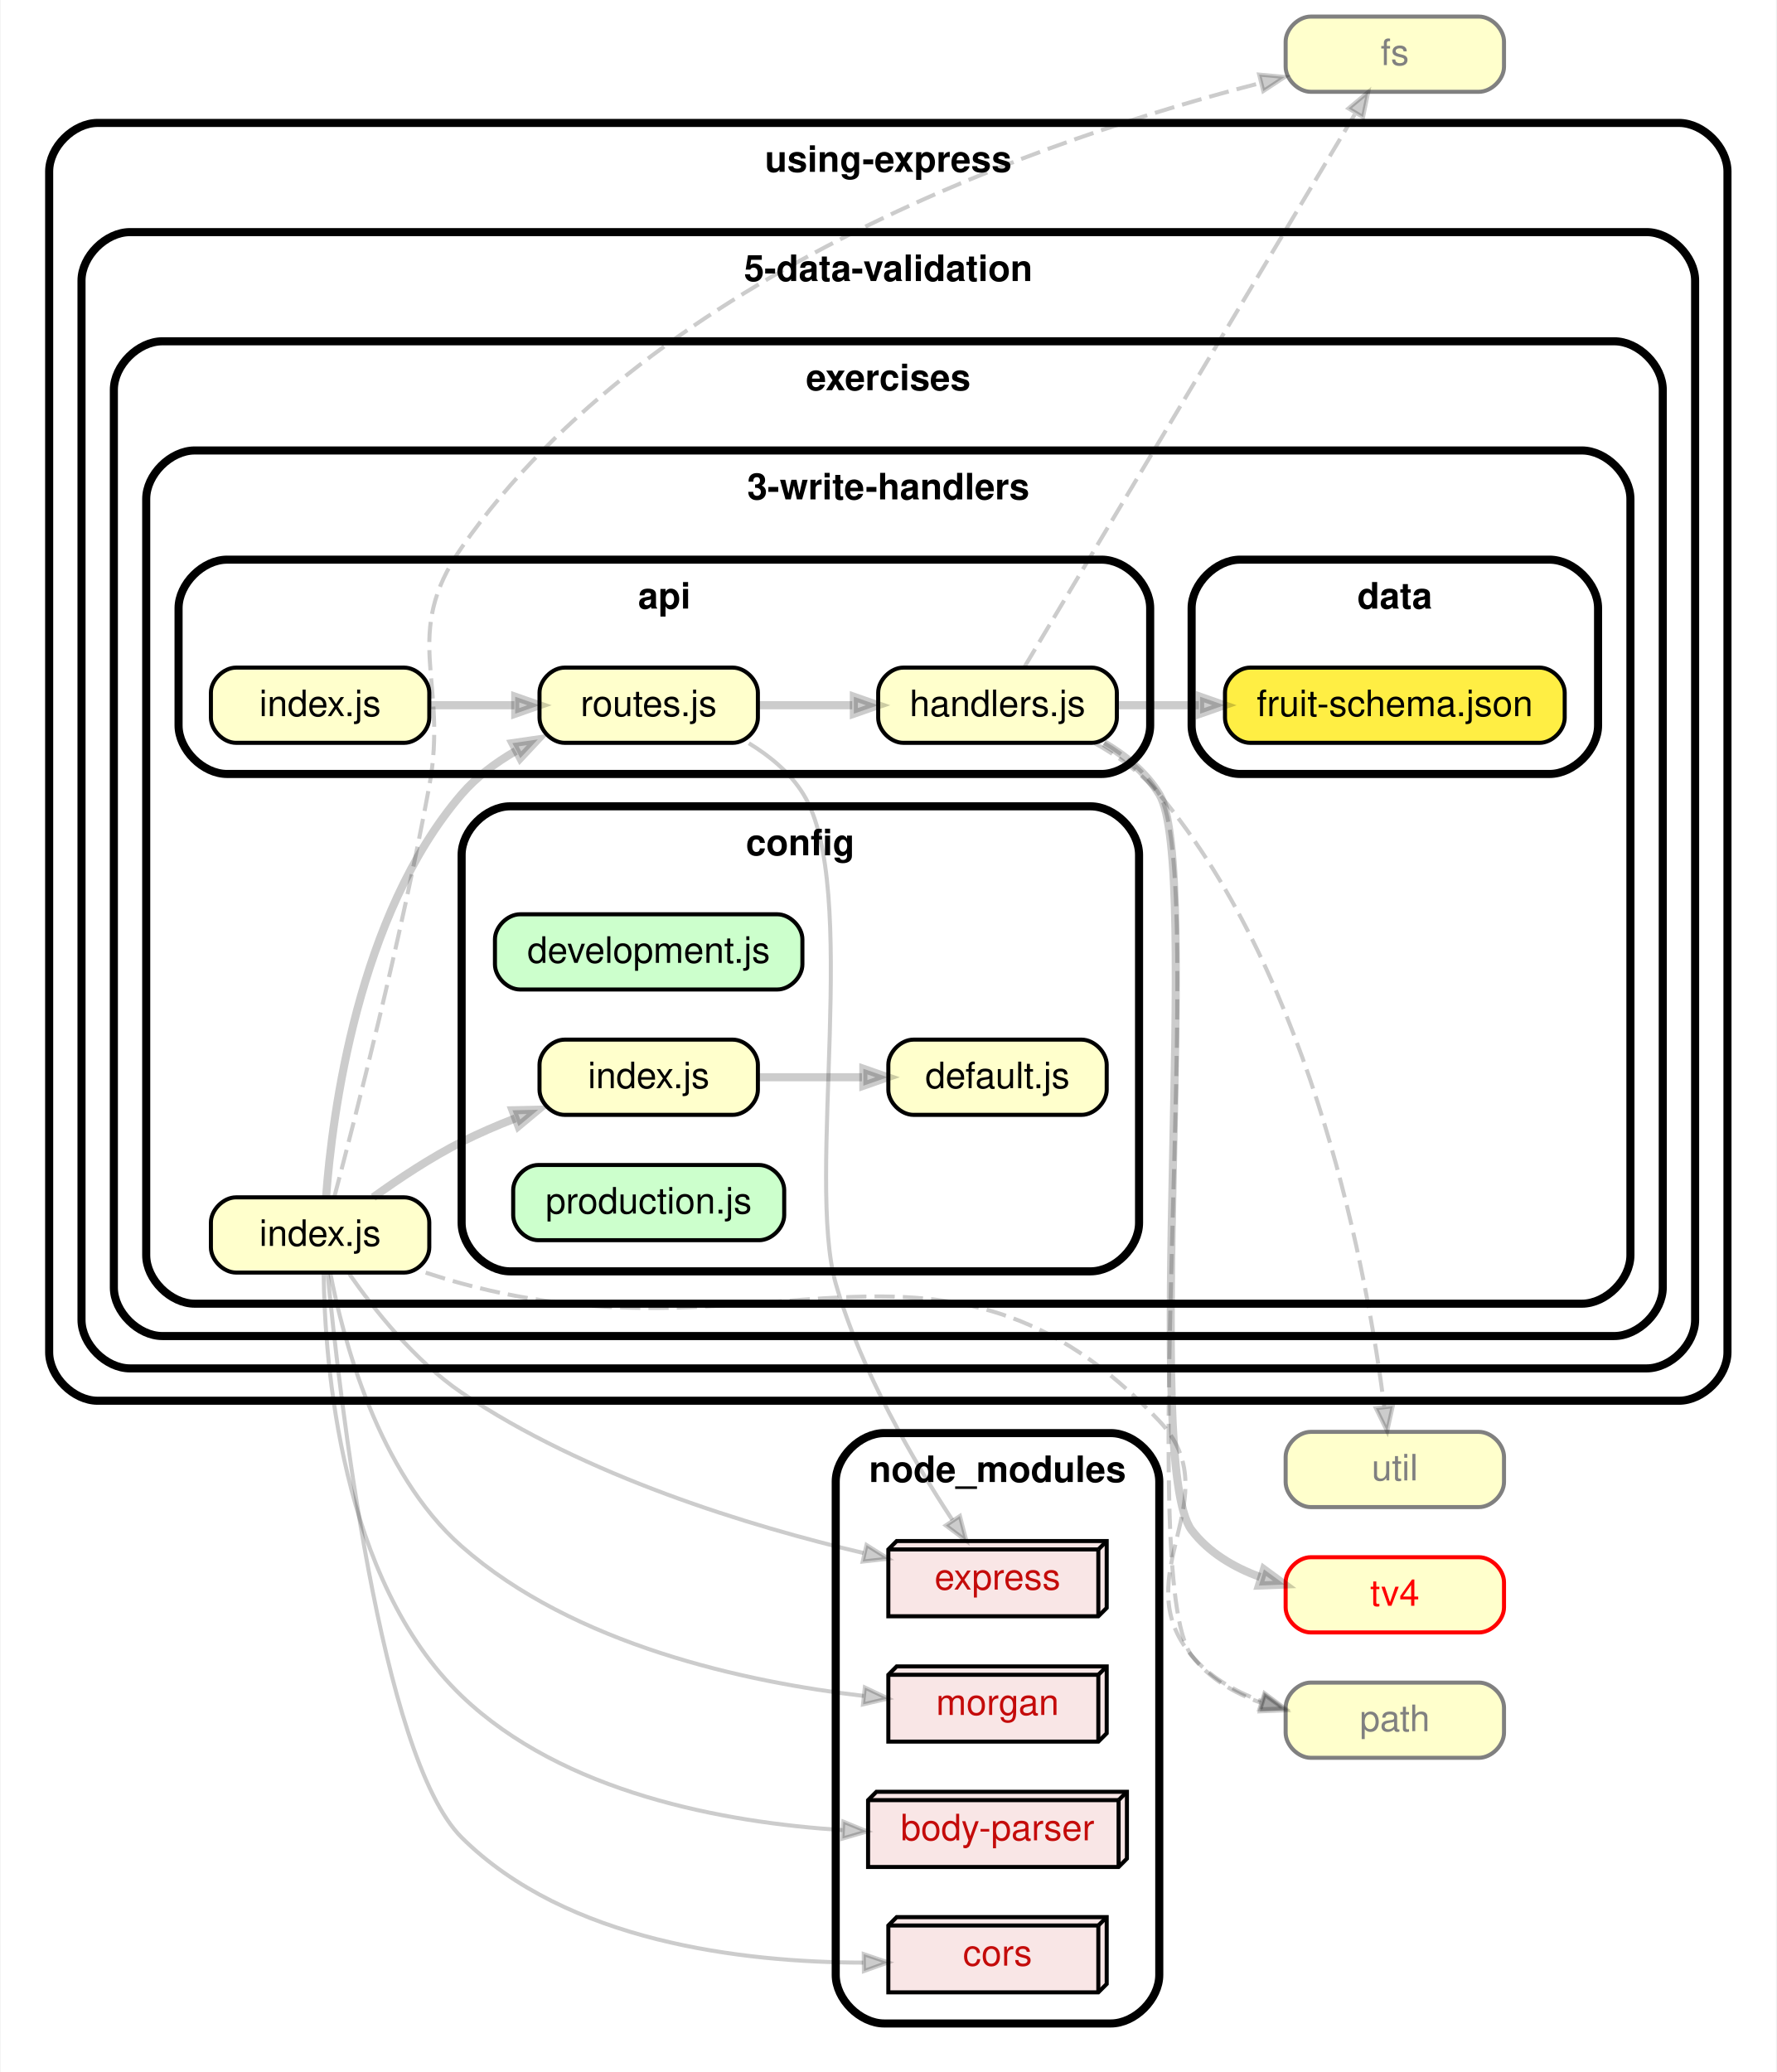
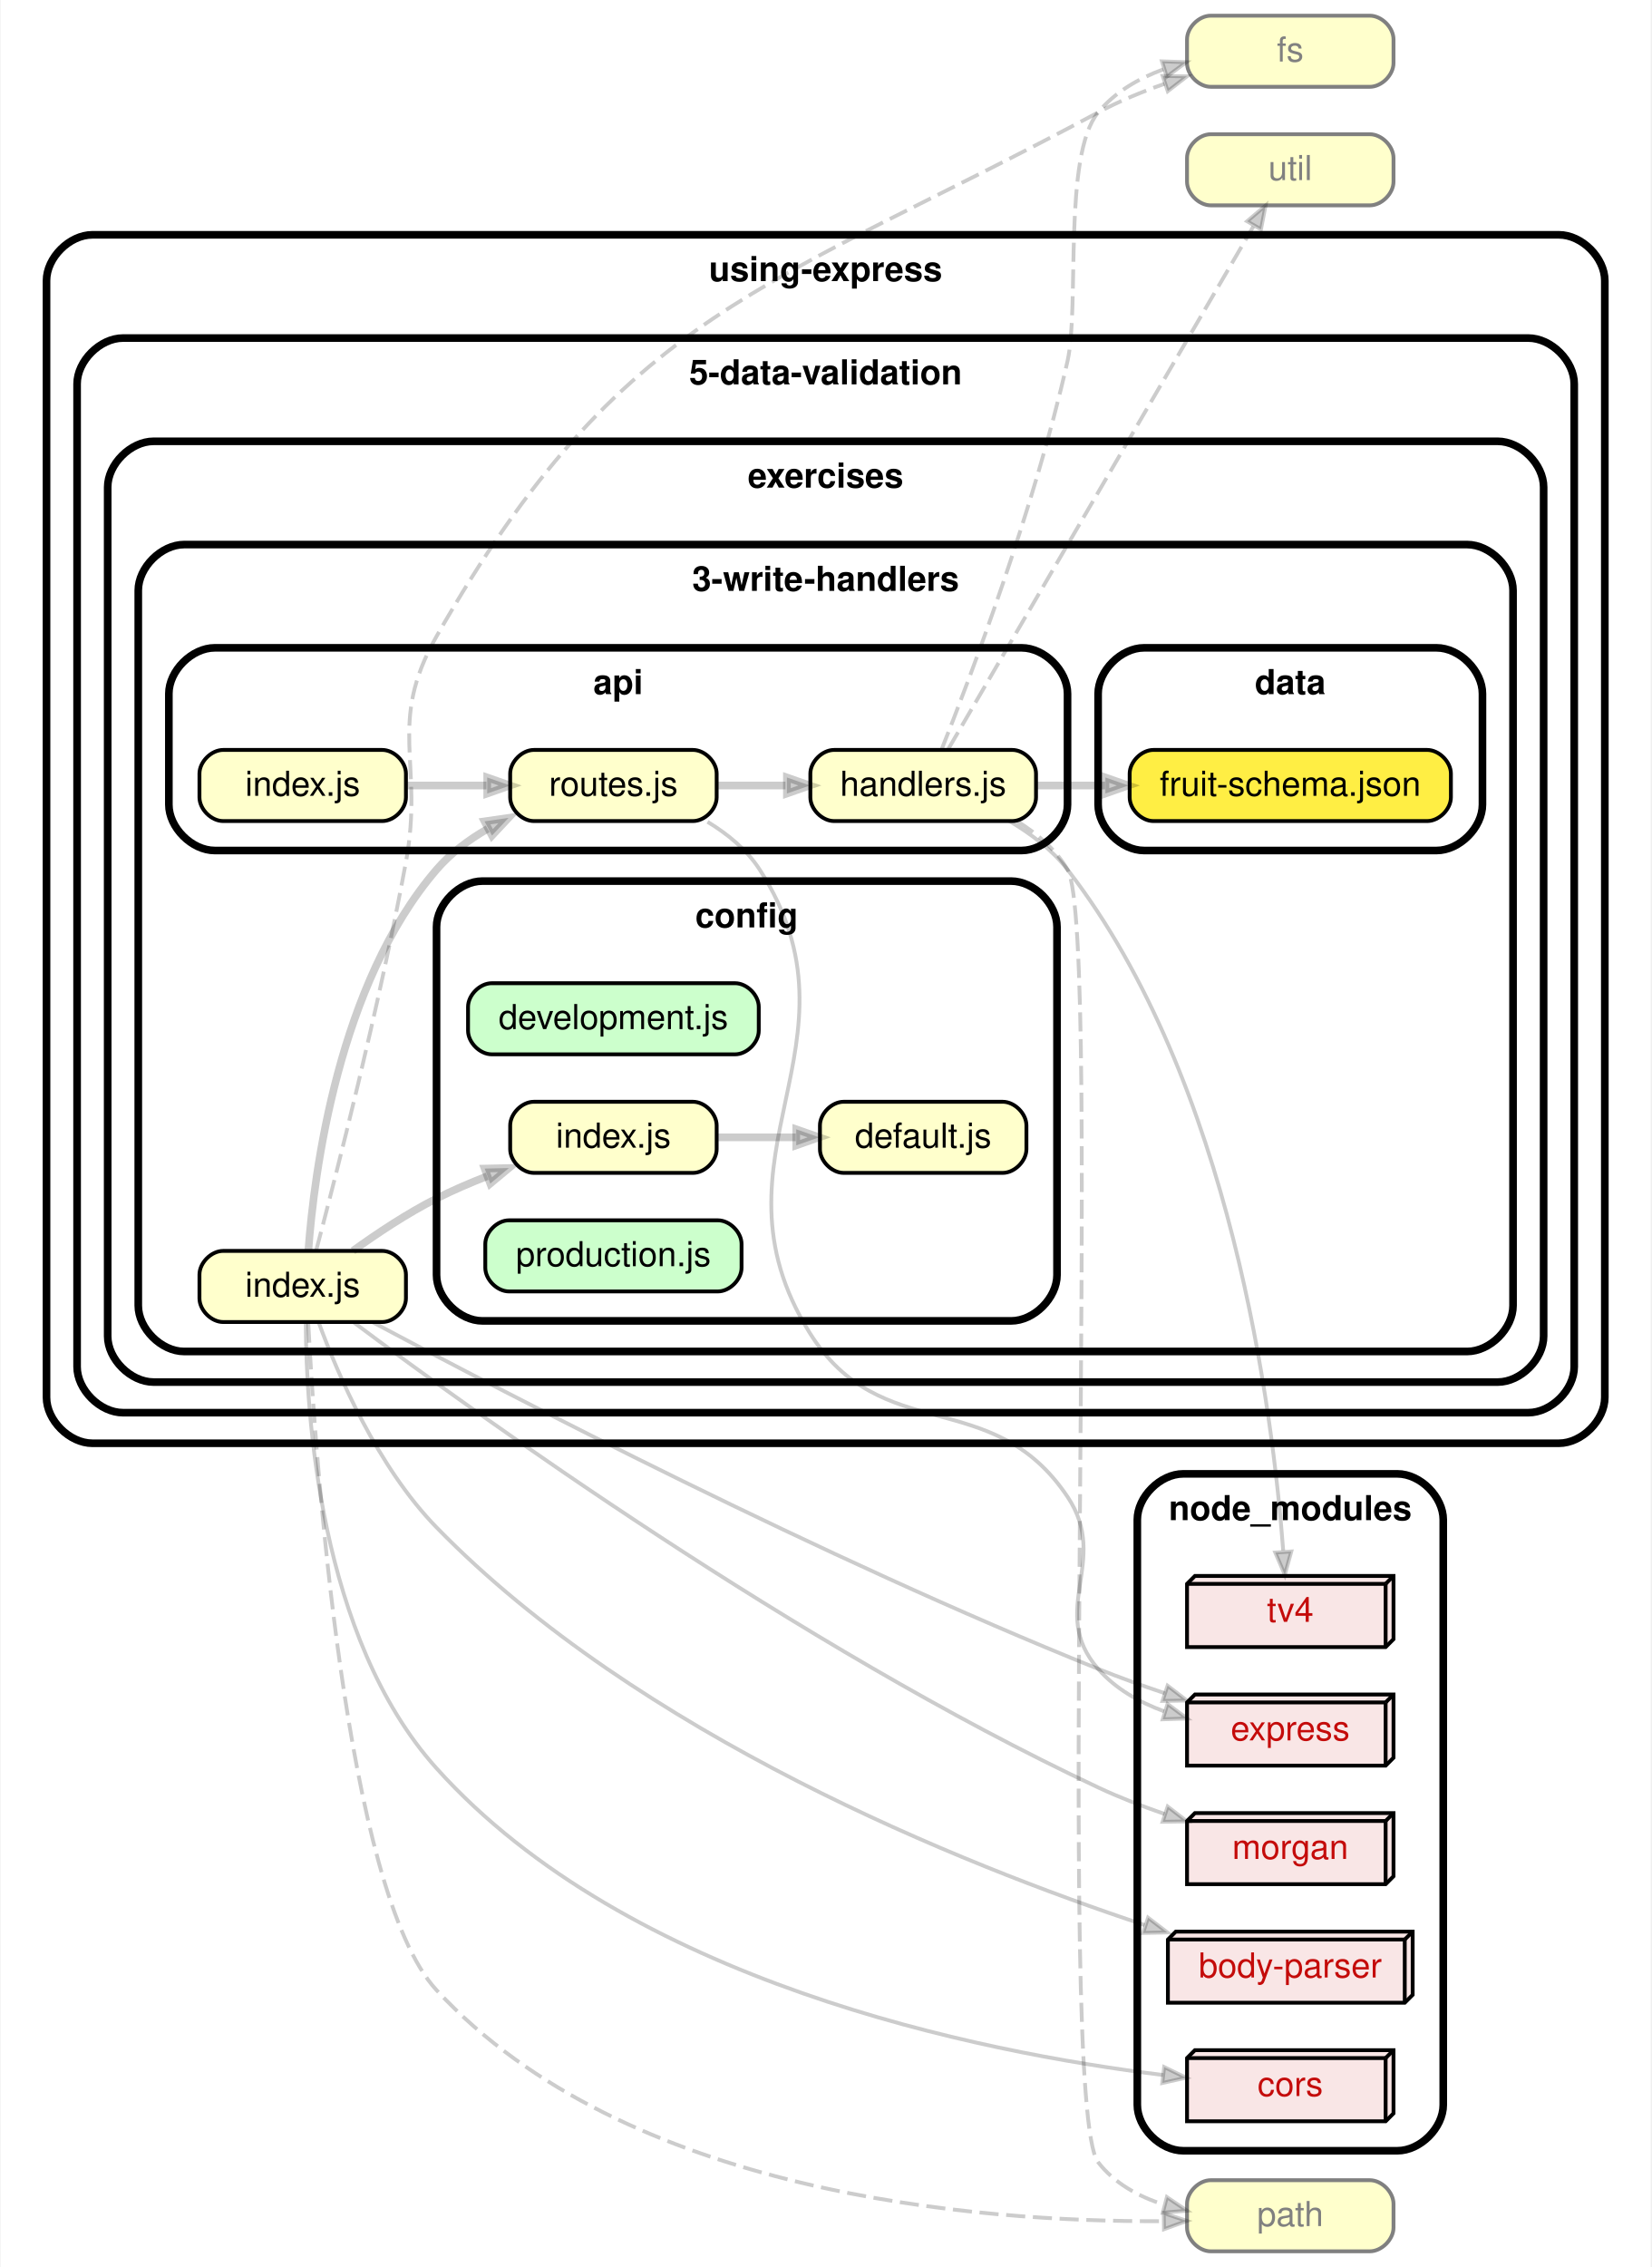
- <svg xmlns="http://www.w3.org/2000/svg" xmlns:xlink="http://www.w3.org/1999/xlink" width="439pt" height="512pt" viewBox="0.00 0.00 439.03 512.40">
-   <g id="graph0" class="graph" transform="scale(1 1) rotate(0) translate(4 508.4)">
-     <polygon fill="white" stroke="transparent" points="-4,4 -4,-508.4 435.03,-508.4 435.03,4 -4,4" />
+ <svg xmlns="http://www.w3.org/2000/svg" xmlns:xlink="http://www.w3.org/1999/xlink" width="432pt" height="593pt" viewBox="0.00 0.00 431.53 592.80">
+   <g id="graph0" class="graph" transform="scale(1 1) rotate(0) translate(4 588.8)">
+     <polygon fill="white" stroke="transparent" points="-4,4 -4,-588.8 427.53,-588.8 427.53,4 -4,4" />
    <g id="clust1" class="cluster">
-       <path fill="#ffffff" stroke="black" stroke-width="2" d="M214.51,-8C214.51,-8 270.52,-8 270.52,-8 276.52,-8 282.52,-14 282.52,-20 282.52,-20 282.52,-142 282.52,-142 282.52,-148 276.52,-154 270.52,-154 270.52,-154 214.51,-154 214.51,-154 208.51,-154 202.51,-148 202.51,-142 202.51,-142 202.51,-20 202.51,-20 202.51,-14 208.51,-8 214.51,-8" />
-       <text text-anchor="middle" x="242.52" y="-141.9" font-family="Helvetica,sans-Serif" font-weight="bold" font-size="9.00">node_modules</text>
+       <path fill="#ffffff" stroke="black" stroke-width="2" d="M305.27,-26.4C305.27,-26.4 361.28,-26.4 361.28,-26.4 367.28,-26.4 373.28,-32.4 373.28,-38.4 373.28,-38.4 373.28,-191.4 373.28,-191.4 373.28,-197.4 367.28,-203.4 361.28,-203.4 361.28,-203.4 305.27,-203.4 305.27,-203.4 299.27,-203.4 293.27,-197.4 293.27,-191.4 293.27,-191.4 293.27,-38.4 293.27,-38.4 293.27,-32.4 299.27,-26.4 305.27,-26.4" />
+       <text text-anchor="middle" x="333.27" y="-191.3" font-family="Helvetica,sans-Serif" font-weight="bold" font-size="9.00">node_modules</text>
    </g>
    <g id="clust2" class="cluster">
-       <path fill="#ffffff" stroke="black" stroke-width="2" d="M20,-162C20,-162 411.03,-162 411.03,-162 417.03,-162 423.03,-168 423.03,-174 423.03,-174 423.03,-466 423.03,-466 423.03,-472 417.03,-478 411.03,-478 411.03,-478 20,-478 20,-478 14,-478 8,-472 8,-466 8,-466 8,-174 8,-174 8,-168 14,-162 20,-162" />
-       <text text-anchor="middle" x="215.51" y="-465.9" font-family="Helvetica,sans-Serif" font-weight="bold" font-size="9.00">using-express</text>
+       <path fill="#ffffff" stroke="black" stroke-width="2" d="M20,-211.4C20,-211.4 403.53,-211.4 403.53,-211.4 409.53,-211.4 415.53,-217.4 415.53,-223.4 415.53,-223.4 415.53,-515.4 415.53,-515.4 415.53,-521.4 409.53,-527.4 403.53,-527.4 403.53,-527.4 20,-527.4 20,-527.4 14,-527.4 8,-521.4 8,-515.4 8,-515.4 8,-223.4 8,-223.4 8,-217.4 14,-211.4 20,-211.4" />
+       <text text-anchor="middle" x="211.76" y="-515.3" font-family="Helvetica,sans-Serif" font-weight="bold" font-size="9.00">using-express</text>
    </g>
    <g id="clust3" class="cluster">
-       <path fill="#ffffff" stroke="black" stroke-width="2" d="M28,-170C28,-170 403.03,-170 403.03,-170 409.03,-170 415.03,-176 415.03,-182 415.03,-182 415.03,-439 415.03,-439 415.03,-445 409.03,-451 403.03,-451 403.03,-451 28,-451 28,-451 22,-451 16,-445 16,-439 16,-439 16,-182 16,-182 16,-176 22,-170 28,-170" />
-       <text text-anchor="middle" x="215.51" y="-438.9" font-family="Helvetica,sans-Serif" font-weight="bold" font-size="9.00">5-data-validation</text>
+       <path fill="#ffffff" stroke="black" stroke-width="2" d="M28,-219.4C28,-219.4 395.53,-219.4 395.53,-219.4 401.53,-219.4 407.53,-225.4 407.53,-231.4 407.53,-231.4 407.53,-488.4 407.53,-488.4 407.53,-494.4 401.53,-500.4 395.53,-500.4 395.53,-500.4 28,-500.4 28,-500.4 22,-500.4 16,-494.4 16,-488.4 16,-488.4 16,-231.4 16,-231.4 16,-225.4 22,-219.4 28,-219.4" />
+       <text text-anchor="middle" x="211.76" y="-488.3" font-family="Helvetica,sans-Serif" font-weight="bold" font-size="9.00">5-data-validation</text>
    </g>
    <g id="clust4" class="cluster">
-       <path fill="#ffffff" stroke="black" stroke-width="2" d="M36,-178C36,-178 395.03,-178 395.03,-178 401.03,-178 407.03,-184 407.03,-190 407.03,-190 407.03,-412 407.03,-412 407.03,-418 401.03,-424 395.03,-424 395.03,-424 36,-424 36,-424 30,-424 24,-418 24,-412 24,-412 24,-190 24,-190 24,-184 30,-178 36,-178" />
-       <text text-anchor="middle" x="215.51" y="-411.9" font-family="Helvetica,sans-Serif" font-weight="bold" font-size="9.00">exercises</text>
+       <path fill="#ffffff" stroke="black" stroke-width="2" d="M36,-227.4C36,-227.4 387.53,-227.4 387.53,-227.4 393.53,-227.4 399.53,-233.4 399.53,-239.4 399.53,-239.4 399.53,-461.4 399.53,-461.4 399.53,-467.4 393.53,-473.4 387.53,-473.4 387.53,-473.4 36,-473.4 36,-473.4 30,-473.4 24,-467.4 24,-461.4 24,-461.4 24,-239.4 24,-239.4 24,-233.4 30,-227.4 36,-227.4" />
+       <text text-anchor="middle" x="211.76" y="-461.3" font-family="Helvetica,sans-Serif" font-weight="bold" font-size="9.00">exercises</text>
    </g>
    <g id="clust5" class="cluster">
-       <path fill="#ffffff" stroke="black" stroke-width="2" d="M44,-186C44,-186 387.03,-186 387.03,-186 393.03,-186 399.03,-192 399.03,-198 399.03,-198 399.03,-385 399.03,-385 399.03,-391 393.03,-397 387.03,-397 387.03,-397 44,-397 44,-397 38,-397 32,-391 32,-385 32,-385 32,-198 32,-198 32,-192 38,-186 44,-186" />
-       <text text-anchor="middle" x="215.51" y="-384.9" font-family="Helvetica,sans-Serif" font-weight="bold" font-size="9.00">3-write-handlers</text>
+       <path fill="#ffffff" stroke="black" stroke-width="2" d="M44,-235.4C44,-235.4 379.53,-235.4 379.53,-235.4 385.53,-235.4 391.53,-241.4 391.53,-247.4 391.53,-247.4 391.53,-434.4 391.53,-434.4 391.53,-440.4 385.53,-446.4 379.53,-446.4 379.53,-446.4 44,-446.4 44,-446.4 38,-446.4 32,-440.4 32,-434.4 32,-434.4 32,-247.4 32,-247.4 32,-241.4 38,-235.4 44,-235.4" />
+       <text text-anchor="middle" x="211.76" y="-434.3" font-family="Helvetica,sans-Serif" font-weight="bold" font-size="9.00">3-write-handlers</text>
    </g>
    <g id="clust6" class="cluster">
-       <path fill="#ffffff" stroke="black" stroke-width="2" d="M52,-317C52,-317 268.27,-317 268.27,-317 274.27,-317 280.27,-323 280.27,-329 280.27,-329 280.27,-358 280.27,-358 280.27,-364 274.27,-370 268.27,-370 268.27,-370 52,-370 52,-370 46,-370 40,-364 40,-358 40,-358 40,-329 40,-329 40,-323 46,-317 52,-317" />
-       <text text-anchor="middle" x="160.14" y="-357.9" font-family="Helvetica,sans-Serif" font-weight="bold" font-size="9.00">api</text>
+       <path fill="#ffffff" stroke="black" stroke-width="2" d="M52,-366.4C52,-366.4 263.02,-366.4 263.02,-366.4 269.02,-366.4 275.02,-372.4 275.02,-378.4 275.02,-378.4 275.02,-407.4 275.02,-407.4 275.02,-413.4 269.02,-419.4 263.02,-419.4 263.02,-419.4 52,-419.4 52,-419.4 46,-419.4 40,-413.4 40,-407.4 40,-407.4 40,-378.4 40,-378.4 40,-372.4 46,-366.4 52,-366.4" />
+       <text text-anchor="middle" x="157.51" y="-407.3" font-family="Helvetica,sans-Serif" font-weight="bold" font-size="9.00">api</text>
    </g>
    <g id="clust7" class="cluster">
-       <path fill="#ffffff" stroke="black" stroke-width="2" d="M122,-194C122,-194 265.52,-194 265.52,-194 271.52,-194 277.52,-200 277.52,-206 277.52,-206 277.52,-297 277.52,-297 277.52,-303 271.52,-309 265.52,-309 265.52,-309 122,-309 122,-309 116,-309 110,-303 110,-297 110,-297 110,-206 110,-206 110,-200 116,-194 122,-194" />
-       <text text-anchor="middle" x="193.76" y="-296.9" font-family="Helvetica,sans-Serif" font-weight="bold" font-size="9.00">config</text>
+       <path fill="#ffffff" stroke="black" stroke-width="2" d="M122,-243.4C122,-243.4 260.27,-243.4 260.27,-243.4 266.27,-243.4 272.27,-249.4 272.27,-255.4 272.27,-255.4 272.27,-346.4 272.27,-346.4 272.27,-352.4 266.27,-358.4 260.27,-358.4 260.27,-358.4 122,-358.4 122,-358.4 116,-358.4 110,-352.4 110,-346.4 110,-346.4 110,-255.4 110,-255.4 110,-249.4 116,-243.4 122,-243.4" />
+       <text text-anchor="middle" x="191.13" y="-346.3" font-family="Helvetica,sans-Serif" font-weight="bold" font-size="9.00">config</text>
    </g>
    <g id="clust8" class="cluster">
-       <path fill="#ffffff" stroke="black" stroke-width="2" d="M302.52,-317C302.52,-317 379.03,-317 379.03,-317 385.03,-317 391.03,-323 391.03,-329 391.03,-329 391.03,-358 391.03,-358 391.03,-364 385.03,-370 379.03,-370 379.03,-370 302.52,-370 302.52,-370 296.52,-370 290.52,-364 290.52,-358 290.52,-358 290.52,-329 290.52,-329 290.52,-323 296.52,-317 302.52,-317" />
-       <text text-anchor="middle" x="340.77" y="-357.9" font-family="Helvetica,sans-Serif" font-weight="bold" font-size="9.00">data</text>
+       <path fill="#ffffff" stroke="black" stroke-width="2" d="M295.02,-366.4C295.02,-366.4 371.53,-366.4 371.53,-366.4 377.53,-366.4 383.53,-372.4 383.53,-378.4 383.53,-378.4 383.53,-407.4 383.53,-407.4 383.53,-413.4 377.53,-419.4 371.53,-419.4 371.53,-419.4 295.02,-419.4 295.02,-419.4 289.02,-419.4 283.02,-413.4 283.02,-407.4 283.02,-407.4 283.02,-378.4 283.02,-378.4 283.02,-372.4 289.02,-366.4 295.02,-366.4" />
+       <text text-anchor="middle" x="333.27" y="-407.3" font-family="Helvetica,sans-Serif" font-weight="bold" font-size="9.00">data</text>
    </g>
    <g id="node1" class="node">
-       <path fill="#ffffcc" stroke="grey" d="M361.57,-504.3C361.57,-504.3 319.97,-504.3 319.97,-504.3 316.87,-504.3 313.77,-501.2 313.77,-498.1 313.77,-498.1 313.77,-491.9 313.77,-491.9 313.77,-488.8 316.87,-485.7 319.97,-485.7 319.97,-485.7 361.57,-485.7 361.57,-485.7 364.67,-485.7 367.77,-488.8 367.77,-491.9 367.77,-491.9 367.77,-498.1 367.77,-498.1 367.77,-501.2 364.67,-504.3 361.57,-504.3" />
-       <text text-anchor="middle" x="340.77" y="-492.3" font-family="Helvetica,sans-Serif" font-size="9.00" fill="grey">fs</text>
+       <path fill="#ffffcc" stroke="grey" d="M354.07,-584.7C354.07,-584.7 312.47,-584.7 312.47,-584.7 309.37,-584.7 306.27,-581.6 306.27,-578.5 306.27,-578.5 306.27,-572.3 306.27,-572.3 306.27,-569.2 309.37,-566.1 312.47,-566.1 312.47,-566.1 354.07,-566.1 354.07,-566.1 357.17,-566.1 360.27,-569.2 360.27,-572.3 360.27,-572.3 360.27,-578.5 360.27,-578.5 360.27,-581.6 357.17,-584.7 354.07,-584.7" />
+       <text text-anchor="middle" x="333.27" y="-572.7" font-family="Helvetica,sans-Serif" font-size="9.00" fill="grey">fs</text>
    </g>
    <g id="node2" class="node">
      <g id="a_node2">
        <a xlink:href="node_modules/body-parser" xlink:title="body-parser">
-           <polygon fill="#c40b0a" fill-opacity="0.102" stroke="black" points="274.52,-65.3 212.58,-65.3 210.51,-63.23 210.51,-46.7 272.46,-46.7 274.52,-48.77 274.52,-65.3" />
-           <polyline fill="none" stroke="black" points="272.46,-63.23 210.51,-63.23 " />
-           <polyline fill="none" stroke="black" points="272.46,-63.23 272.46,-46.7 " />
-           <polyline fill="none" stroke="black" points="272.46,-63.23 274.52,-65.3 " />
-           <text text-anchor="middle" x="242.52" y="-53.3" font-family="Helvetica,sans-Serif" font-size="9.00" fill="#c40b0a">body-parser</text>
+           <polygon fill="#c40b0a" fill-opacity="0.102" stroke="black" points="365.28,-83.7 303.33,-83.7 301.27,-81.63 301.27,-65.1 363.21,-65.1 365.28,-67.17 365.28,-83.7" />
+           <polyline fill="none" stroke="black" points="363.21,-81.63 301.27,-81.63 " />
+           <polyline fill="none" stroke="black" points="363.21,-81.63 363.21,-65.1 " />
+           <polyline fill="none" stroke="black" points="363.21,-81.63 365.28,-83.7 " />
+           <text text-anchor="middle" x="333.27" y="-71.7" font-family="Helvetica,sans-Serif" font-size="9.00" fill="#c40b0a">body-parser</text>
        </a>
      </g>
    </g>
    <g id="node3" class="node">
      <g id="a_node3">
        <a xlink:href="node_modules/cors" xlink:title="cors">
-           <polygon fill="#c40b0a" fill-opacity="0.102" stroke="black" points="269.52,-34.3 217.58,-34.3 215.52,-32.23 215.52,-15.7 267.45,-15.7 269.52,-17.77 269.52,-34.3" />
-           <polyline fill="none" stroke="black" points="267.45,-32.23 215.52,-32.23 " />
-           <polyline fill="none" stroke="black" points="267.45,-32.23 267.45,-15.7 " />
-           <polyline fill="none" stroke="black" points="267.45,-32.23 269.52,-34.3 " />
-           <text text-anchor="middle" x="242.52" y="-22.3" font-family="Helvetica,sans-Serif" font-size="9.00" fill="#c40b0a">cors</text>
+           <polygon fill="#c40b0a" fill-opacity="0.102" stroke="black" points="360.27,-52.7 308.34,-52.7 306.27,-50.63 306.27,-34.1 358.21,-34.1 360.27,-36.17 360.27,-52.7" />
+           <polyline fill="none" stroke="black" points="358.21,-50.63 306.27,-50.63 " />
+           <polyline fill="none" stroke="black" points="358.21,-50.63 358.21,-34.1 " />
+           <polyline fill="none" stroke="black" points="358.21,-50.63 360.27,-52.7 " />
+           <text text-anchor="middle" x="333.27" y="-40.7" font-family="Helvetica,sans-Serif" font-size="9.00" fill="#c40b0a">cors</text>
        </a>
      </g>
    </g>
    <g id="node4" class="node">
      <g id="a_node4">
        <a xlink:href="node_modules/express" xlink:title="express">
-           <polygon fill="#c40b0a" fill-opacity="0.102" stroke="black" points="269.52,-127.3 217.58,-127.3 215.52,-125.23 215.52,-108.7 267.45,-108.7 269.52,-110.77 269.52,-127.3" />
-           <polyline fill="none" stroke="black" points="267.45,-125.23 215.52,-125.23 " />
-           <polyline fill="none" stroke="black" points="267.45,-125.23 267.45,-108.7 " />
-           <polyline fill="none" stroke="black" points="267.45,-125.23 269.52,-127.3 " />
-           <text text-anchor="middle" x="242.52" y="-115.3" font-family="Helvetica,sans-Serif" font-size="9.00" fill="#c40b0a">express</text>
+           <polygon fill="#c40b0a" fill-opacity="0.102" stroke="black" points="360.27,-145.7 308.34,-145.7 306.27,-143.63 306.27,-127.1 358.21,-127.1 360.27,-129.17 360.27,-145.7" />
+           <polyline fill="none" stroke="black" points="358.21,-143.63 306.27,-143.63 " />
+           <polyline fill="none" stroke="black" points="358.21,-143.63 358.21,-127.1 " />
+           <polyline fill="none" stroke="black" points="358.21,-143.63 360.27,-145.7 " />
+           <text text-anchor="middle" x="333.27" y="-133.7" font-family="Helvetica,sans-Serif" font-size="9.00" fill="#c40b0a">express</text>
        </a>
      </g>
    </g>
    <g id="node5" class="node">
      <g id="a_node5">
        <a xlink:href="node_modules/morgan" xlink:title="morgan">
-           <polygon fill="#c40b0a" fill-opacity="0.102" stroke="black" points="269.52,-96.3 217.58,-96.3 215.52,-94.23 215.52,-77.7 267.45,-77.7 269.52,-79.77 269.52,-96.3" />
-           <polyline fill="none" stroke="black" points="267.45,-94.23 215.52,-94.23 " />
-           <polyline fill="none" stroke="black" points="267.45,-94.23 267.45,-77.7 " />
-           <polyline fill="none" stroke="black" points="267.45,-94.23 269.52,-96.3 " />
-           <text text-anchor="middle" x="242.52" y="-84.3" font-family="Helvetica,sans-Serif" font-size="9.00" fill="#c40b0a">morgan</text>
+           <polygon fill="#c40b0a" fill-opacity="0.102" stroke="black" points="360.27,-114.7 308.34,-114.7 306.27,-112.63 306.27,-96.1 358.21,-96.1 360.27,-98.17 360.27,-114.7" />
+           <polyline fill="none" stroke="black" points="358.21,-112.63 306.27,-112.63 " />
+           <polyline fill="none" stroke="black" points="358.21,-112.63 358.21,-96.1 " />
+           <polyline fill="none" stroke="black" points="358.21,-112.63 360.27,-114.7 " />
+           <text text-anchor="middle" x="333.27" y="-102.7" font-family="Helvetica,sans-Serif" font-size="9.00" fill="#c40b0a">morgan</text>
        </a>
      </g>
    </g>
    <g id="node6" class="node">
-       <path fill="#ffffcc" stroke="grey" d="M361.57,-92.3C361.57,-92.3 319.97,-92.3 319.97,-92.3 316.87,-92.3 313.77,-89.2 313.77,-86.1 313.77,-86.1 313.77,-79.9 313.77,-79.9 313.77,-76.8 316.87,-73.7 319.97,-73.7 319.97,-73.7 361.57,-73.7 361.57,-73.7 364.67,-73.7 367.77,-76.8 367.77,-79.9 367.77,-79.9 367.77,-86.1 367.77,-86.1 367.77,-89.2 364.67,-92.3 361.57,-92.3" />
-       <text text-anchor="middle" x="340.77" y="-80.3" font-family="Helvetica,sans-Serif" font-size="9.00" fill="grey">path</text>
+       <g id="a_node6">
+         <a xlink:href="node_modules/tv4" xlink:title="tv4">
+           <polygon fill="#c40b0a" fill-opacity="0.102" stroke="black" points="360.27,-176.7 308.34,-176.7 306.27,-174.63 306.27,-158.1 358.21,-158.1 360.27,-160.17 360.27,-176.7" />
+           <polyline fill="none" stroke="black" points="358.21,-174.63 306.27,-174.63 " />
+           <polyline fill="none" stroke="black" points="358.21,-174.63 358.21,-158.1 " />
+           <polyline fill="none" stroke="black" points="358.21,-174.63 360.27,-176.7 " />
+           <text text-anchor="middle" x="333.27" y="-164.7" font-family="Helvetica,sans-Serif" font-size="9.00" fill="#c40b0a">tv4</text>
+         </a>
+       </g>
    </g>
    <g id="node7" class="node">
-       <path fill="#ffffcc" stroke="red" d="M361.57,-123.3C361.57,-123.3 319.97,-123.3 319.97,-123.3 316.87,-123.3 313.77,-120.2 313.77,-117.1 313.77,-117.1 313.77,-110.9 313.77,-110.9 313.77,-107.8 316.87,-104.7 319.97,-104.7 319.97,-104.7 361.57,-104.7 361.57,-104.7 364.67,-104.7 367.77,-107.8 367.77,-110.9 367.77,-110.9 367.77,-117.1 367.77,-117.1 367.77,-120.2 364.67,-123.3 361.57,-123.3" />
-       <text text-anchor="middle" x="340.77" y="-111.3" font-family="Helvetica,sans-Serif" font-size="9.00" fill="red">tv4</text>
+       <path fill="#ffffcc" stroke="grey" d="M354.07,-18.7C354.07,-18.7 312.47,-18.7 312.47,-18.7 309.37,-18.7 306.27,-15.6 306.27,-12.5 306.27,-12.5 306.27,-6.3 306.27,-6.3 306.27,-3.2 309.37,-0.1 312.47,-0.1 312.47,-0.1 354.07,-0.1 354.07,-0.1 357.17,-0.1 360.27,-3.2 360.27,-6.3 360.27,-6.3 360.27,-12.5 360.27,-12.5 360.27,-15.6 357.17,-18.7 354.07,-18.7" />
+       <text text-anchor="middle" x="333.27" y="-6.7" font-family="Helvetica,sans-Serif" font-size="9.00" fill="grey">path</text>
    </g>
    <g id="node8" class="node">
      <g id="a_node8">
        <a xlink:href="using-express/5-data-validation/exercises/3-write-handlers/api/handlers.js" xlink:title="handlers.js">
-           <path fill="#ffffcc" stroke="black" d="M265.83,-343.3C265.83,-343.3 219.21,-343.3 219.21,-343.3 216.11,-343.3 213.01,-340.2 213.01,-337.1 213.01,-337.1 213.01,-330.9 213.01,-330.9 213.01,-327.8 216.11,-324.7 219.21,-324.7 219.21,-324.7 265.83,-324.7 265.83,-324.7 268.93,-324.7 272.03,-327.8 272.03,-330.9 272.03,-330.9 272.03,-337.1 272.03,-337.1 272.03,-340.2 268.93,-343.3 265.83,-343.3" />
-           <text text-anchor="middle" x="242.52" y="-331.3" font-family="Helvetica,sans-Serif" font-size="9.00">handlers.js</text>
+           <path fill="#ffffcc" stroke="black" d="M260.58,-392.7C260.58,-392.7 213.96,-392.7 213.96,-392.7 210.86,-392.7 207.76,-389.6 207.76,-386.5 207.76,-386.5 207.76,-380.3 207.76,-380.3 207.76,-377.2 210.86,-374.1 213.96,-374.1 213.96,-374.1 260.58,-374.1 260.58,-374.1 263.68,-374.1 266.78,-377.2 266.78,-380.3 266.78,-380.3 266.78,-386.5 266.78,-386.5 266.78,-389.6 263.68,-392.7 260.58,-392.7" />
+           <text text-anchor="middle" x="237.27" y="-380.7" font-family="Helvetica,sans-Serif" font-size="9.00">handlers.js</text>
        </a>
      </g>
    </g>
    <g id="edge2" class="edge">
-       <path fill="none" stroke="#000000" stroke-dasharray="5,2" stroke-opacity="0.2" d="M249.25,-343.59C265.41,-370.61 311.39,-447.52 330.87,-480.12" />
-       <polygon fill="#000000" fill-opacity="0.2" stroke="#000000" stroke-opacity="0.2" points="329.31,-481.59 334.19,-485.66 332.91,-479.44 329.31,-481.59" />
+       <path fill="none" stroke="#000000" stroke-dasharray="5,2" stroke-opacity="0.2" d="M242.05,-392.73C249.56,-411.59 266.34,-455.78 275.02,-494.4 278.21,-508.6 273.76,-548.17 283.02,-559.4 287.4,-564.71 293.57,-568.28 300.06,-570.66" />
+       <polygon fill="#000000" fill-opacity="0.2" stroke="#000000" stroke-opacity="0.2" points="299.71,-572.76 306.07,-572.54 300.97,-568.75 299.71,-572.76" />
+     </g>
+     <g id="edge4" class="edge">
+       <path fill="none" stroke="#000000" stroke-opacity="0.2" d="M259.8,-374.1C265.42,-370.79 271.01,-366.57 275.02,-361.4 317.97,-305.97 328.75,-218.97 331.42,-183.38" />
+       <polygon fill="#000000" fill-opacity="0.2" stroke="#000000" stroke-opacity="0.2" points="333.54,-183.1 331.85,-176.98 329.35,-182.82 333.54,-183.1" />
    </g>
    <g id="edge3" class="edge">
-       <path fill="none" stroke="#000000" stroke-dasharray="5,2" stroke-opacity="0.2" d="M268.88,-324.63C274.26,-321.45 279.28,-317.31 282.52,-312 294.85,-291.78 276.24,-117.9 290.52,-99 294.75,-93.4 300.99,-89.73 307.61,-87.33" />
-       <polygon fill="#000000" fill-opacity="0.2" stroke="#000000" stroke-opacity="0.2" points="308.62,-89.21 313.75,-85.46 307.4,-85.19 308.62,-89.21" />
-     </g>
-     <g id="edge4" class="edge">
-       <path fill="none" stroke="#000000" stroke-width="2" stroke-opacity="0.2" d="M268.86,-324.62C274.24,-321.44 279.27,-317.3 282.52,-312 293.11,-294.75 278.27,-146.11 290.52,-130 294.73,-124.47 300.89,-120.82 307.44,-118.42" />
-       <polygon fill="#000000" fill-opacity="0.2" stroke="#000000" stroke-width="2" stroke-opacity="0.2" points="308.4,-120.32 313.52,-116.55 307.16,-116.3 308.4,-120.32" />
+       <path fill="none" stroke="#000000" stroke-dasharray="5,2" stroke-opacity="0.2" d="M261.87,-374.03C267.08,-370.82 271.95,-366.67 275.02,-361.4 284.48,-345.17 271.52,-38.25 283.02,-23.4 287.27,-17.91 293.51,-14.47 300.13,-12.33" />
+       <polygon fill="#000000" fill-opacity="0.2" stroke="#000000" stroke-opacity="0.2" points="301,-14.28 306.27,-10.72 299.94,-10.21 301,-14.28" />
    </g>
    <g id="node9" class="node">
      <g id="a_node9">
        <a xlink:href="using-express/5-data-validation/exercises/3-write-handlers/data/fruit-schema.json" xlink:title="fruit-schema.json">
-           <path fill="#ffee44" stroke="black" d="M376.58,-343.3C376.58,-343.3 304.97,-343.3 304.97,-343.3 301.87,-343.3 298.77,-340.2 298.77,-337.1 298.77,-337.1 298.77,-330.9 298.77,-330.9 298.77,-327.8 301.87,-324.7 304.97,-324.7 304.97,-324.7 376.58,-324.7 376.58,-324.7 379.68,-324.7 382.78,-327.8 382.78,-330.9 382.78,-330.9 382.78,-337.1 382.78,-337.1 382.78,-340.2 379.68,-343.3 376.58,-343.3" />
-           <text text-anchor="middle" x="340.77" y="-331.3" font-family="Helvetica,sans-Serif" font-size="9.00">fruit-schema.json</text>
+           <path fill="#ffee44" stroke="black" d="M369.08,-392.7C369.08,-392.7 297.47,-392.7 297.47,-392.7 294.37,-392.7 291.27,-389.6 291.27,-386.5 291.27,-386.5 291.27,-380.3 291.27,-380.3 291.27,-377.2 294.37,-374.1 297.47,-374.1 297.47,-374.1 369.08,-374.1 369.08,-374.1 372.18,-374.1 375.28,-377.2 375.28,-380.3 375.28,-380.3 375.28,-386.5 375.28,-386.5 375.28,-389.6 372.18,-392.7 369.08,-392.7" />
+           <text text-anchor="middle" x="333.27" y="-380.7" font-family="Helvetica,sans-Serif" font-size="9.00">fruit-schema.json</text>
        </a>
      </g>
    </g>
    <g id="edge1" class="edge">
-       <path fill="none" stroke="#000000" stroke-width="2" stroke-opacity="0.2" d="M272.14,-334C278.5,-334 285.41,-334 292.31,-334" />
-       <polygon fill="#000000" fill-opacity="0.2" stroke="#000000" stroke-width="2" stroke-opacity="0.2" points="292.62,-336.1 298.62,-334 292.62,-331.9 292.62,-336.1" />
+       <path fill="none" stroke="#000000" stroke-width="2" stroke-opacity="0.2" d="M266.98,-383.4C272.65,-383.4 278.74,-383.4 284.84,-383.4" />
+       <polygon fill="#000000" fill-opacity="0.2" stroke="#000000" stroke-width="2" stroke-opacity="0.2" points="284.93,-385.5 290.93,-383.4 284.93,-381.3 284.93,-385.5" />
    </g>
    <g id="node10" class="node">
-       <path fill="#ffffcc" stroke="grey" d="M361.57,-154.3C361.57,-154.3 319.97,-154.3 319.97,-154.3 316.87,-154.3 313.77,-151.2 313.77,-148.1 313.77,-148.1 313.77,-141.9 313.77,-141.9 313.77,-138.8 316.87,-135.7 319.97,-135.7 319.97,-135.7 361.57,-135.7 361.57,-135.7 364.67,-135.7 367.77,-138.8 367.77,-141.9 367.77,-141.9 367.77,-148.1 367.77,-148.1 367.77,-151.2 364.67,-154.3 361.57,-154.3" />
-       <text text-anchor="middle" x="340.77" y="-142.3" font-family="Helvetica,sans-Serif" font-size="9.00" fill="grey">util</text>
+       <path fill="#ffffcc" stroke="grey" d="M354.07,-553.7C354.07,-553.7 312.47,-553.7 312.47,-553.7 309.37,-553.7 306.27,-550.6 306.27,-547.5 306.27,-547.5 306.27,-541.3 306.27,-541.3 306.27,-538.2 309.37,-535.1 312.47,-535.1 312.47,-535.1 354.07,-535.1 354.07,-535.1 357.17,-535.1 360.27,-538.2 360.27,-541.3 360.27,-541.3 360.27,-547.5 360.27,-547.5 360.27,-550.6 357.17,-553.7 354.07,-553.7" />
+       <text text-anchor="middle" x="333.27" y="-541.7" font-family="Helvetica,sans-Serif" font-size="9.00" fill="grey">util</text>
    </g>
    <g id="edge5" class="edge">
-       <path fill="none" stroke="#000000" stroke-dasharray="5,2" stroke-opacity="0.2" d="M266.62,-324.58C272.44,-321.31 278.25,-317.14 282.52,-312 320.94,-265.8 334.09,-192.42 338.15,-160.58" />
-       <polygon fill="#000000" fill-opacity="0.2" stroke="#000000" stroke-opacity="0.2" points="340.25,-160.65 338.88,-154.44 336.08,-160.15 340.25,-160.65" />
+       <path fill="none" stroke="#000000" stroke-dasharray="5,2" stroke-opacity="0.2" d="M243.87,-392.99C259.64,-420.01 304.55,-496.92 323.58,-529.52" />
+       <polygon fill="#000000" fill-opacity="0.2" stroke="#000000" stroke-opacity="0.2" points="321.98,-530.94 326.82,-535.06 325.61,-528.82 321.98,-530.94" />
    </g>
    <g id="node11" class="node">
      <g id="a_node11">
        <a xlink:href="using-express/5-data-validation/exercises/3-write-handlers/api/index.js" xlink:title="index.js">
-           <path fill="#ffffcc" stroke="black" d="M95.8,-343.3C95.8,-343.3 54.2,-343.3 54.2,-343.3 51.1,-343.3 48,-340.2 48,-337.1 48,-337.1 48,-330.9 48,-330.9 48,-327.8 51.1,-324.7 54.2,-324.7 54.2,-324.7 95.8,-324.7 95.8,-324.7 98.9,-324.7 102,-327.8 102,-330.9 102,-330.9 102,-337.1 102,-337.1 102,-340.2 98.9,-343.3 95.8,-343.3" />
-           <text text-anchor="middle" x="75" y="-331.3" font-family="Helvetica,sans-Serif" font-size="9.00">index.js</text>
+           <path fill="#ffffcc" stroke="black" d="M95.8,-392.7C95.8,-392.7 54.2,-392.7 54.2,-392.7 51.1,-392.7 48,-389.6 48,-386.5 48,-386.5 48,-380.3 48,-380.3 48,-377.2 51.1,-374.1 54.2,-374.1 54.2,-374.1 95.8,-374.1 95.8,-374.1 98.9,-374.1 102,-377.2 102,-380.3 102,-380.3 102,-386.5 102,-386.5 102,-389.6 98.9,-392.7 95.8,-392.7" />
+           <text text-anchor="middle" x="75" y="-380.7" font-family="Helvetica,sans-Serif" font-size="9.00">index.js</text>
        </a>
      </g>
    </g>
    <g id="node12" class="node">
      <g id="a_node12">
        <a xlink:href="using-express/5-data-validation/exercises/3-write-handlers/api/routes.js" xlink:title="routes.js">
-           <path fill="#ffffcc" stroke="black" d="M177.06,-343.3C177.06,-343.3 135.46,-343.3 135.46,-343.3 132.36,-343.3 129.26,-340.2 129.26,-337.1 129.26,-337.1 129.26,-330.9 129.26,-330.9 129.26,-327.8 132.36,-324.7 135.46,-324.7 135.46,-324.7 177.06,-324.7 177.06,-324.7 180.16,-324.7 183.26,-327.8 183.26,-330.9 183.26,-330.9 183.26,-337.1 183.26,-337.1 183.26,-340.2 180.16,-343.3 177.06,-343.3" />
-           <text text-anchor="middle" x="156.26" y="-331.3" font-family="Helvetica,sans-Serif" font-size="9.00">routes.js</text>
+           <path fill="#ffffcc" stroke="black" d="M177.06,-392.7C177.06,-392.7 135.46,-392.7 135.46,-392.7 132.36,-392.7 129.26,-389.6 129.26,-386.5 129.26,-386.5 129.26,-380.3 129.26,-380.3 129.26,-377.2 132.36,-374.1 135.46,-374.1 135.46,-374.1 177.06,-374.1 177.06,-374.1 180.16,-374.1 183.26,-377.2 183.26,-380.3 183.26,-380.3 183.26,-386.5 183.26,-386.5 183.26,-389.6 180.16,-392.7 177.06,-392.7" />
+           <text text-anchor="middle" x="156.26" y="-380.7" font-family="Helvetica,sans-Serif" font-size="9.00">routes.js</text>
        </a>
      </g>
    </g>
    <g id="edge6" class="edge">
-       <path fill="none" stroke="#000000" stroke-width="2" stroke-opacity="0.2" d="M102.39,-334C109.01,-334 116.19,-334 123.06,-334" />
-       <polygon fill="#000000" fill-opacity="0.2" stroke="#000000" stroke-width="2" stroke-opacity="0.2" points="123.25,-336.1 129.25,-334 123.25,-331.9 123.25,-336.1" />
+       <path fill="none" stroke="#000000" stroke-width="2" stroke-opacity="0.2" d="M102.39,-383.4C109.01,-383.4 116.19,-383.4 123.06,-383.4" />
+       <polygon fill="#000000" fill-opacity="0.2" stroke="#000000" stroke-width="2" stroke-opacity="0.2" points="123.25,-385.5 129.25,-383.4 123.25,-381.3 123.25,-385.5" />
    </g>
    <g id="edge8" class="edge">
-       <path fill="none" stroke="#000000" stroke-opacity="0.2" d="M181.02,-324.6C186.3,-321.39 191.29,-317.25 194.51,-312 208.64,-289.05 195.11,-216.91 202.51,-191 208.72,-169.29 222,-146.73 231.34,-132.54" />
-       <polygon fill="#000000" fill-opacity="0.2" stroke="#000000" stroke-opacity="0.2" points="233.22,-133.5 234.82,-127.35 229.73,-131.16 233.22,-133.5" />
+       <path fill="none" stroke="#000000" stroke-opacity="0.2" d="M180.87,-373.9C186.16,-370.7 191.18,-366.58 194.51,-361.4 223.8,-315.93 179,-286.36 207.51,-240.4 226.27,-210.17 255.24,-226.96 275.02,-197.4 286.32,-180.52 269.68,-167.72 283.02,-152.4 287.54,-147.21 293.76,-143.69 300.26,-141.31" />
+       <polygon fill="#000000" fill-opacity="0.2" stroke="#000000" stroke-opacity="0.2" points="301.17,-143.23 306.27,-139.43 299.92,-139.22 301.17,-143.23" />
    </g>
    <g id="edge7" class="edge">
-       <path fill="none" stroke="#000000" stroke-width="2" stroke-opacity="0.2" d="M183.46,-334C190.78,-334 198.85,-334 206.59,-334" />
-       <polygon fill="#000000" fill-opacity="0.2" stroke="#000000" stroke-width="2" stroke-opacity="0.2" points="206.99,-336.1 212.99,-334 206.99,-331.9 206.99,-336.1" />
+       <path fill="none" stroke="#000000" stroke-width="2" stroke-opacity="0.2" d="M183.57,-383.4C189.24,-383.4 195.32,-383.4 201.26,-383.4" />
+       <polygon fill="#000000" fill-opacity="0.2" stroke="#000000" stroke-width="2" stroke-opacity="0.2" points="201.63,-385.5 207.63,-383.4 201.63,-381.3 201.63,-385.5" />
    </g>
    <g id="node13" class="node">
      <g id="a_node13">
        <a xlink:href="using-express/5-data-validation/exercises/3-write-handlers/config/default.js" xlink:title="default.js">
-           <path fill="#ffffcc" stroke="black" d="M263.32,-251.3C263.32,-251.3 221.72,-251.3 221.72,-251.3 218.62,-251.3 215.52,-248.2 215.52,-245.1 215.52,-245.1 215.52,-238.9 215.52,-238.9 215.52,-235.8 218.62,-232.7 221.72,-232.7 221.72,-232.7 263.32,-232.7 263.32,-232.7 266.42,-232.7 269.52,-235.8 269.52,-238.9 269.52,-238.9 269.52,-245.1 269.52,-245.1 269.52,-248.2 266.42,-251.3 263.32,-251.3" />
-           <text text-anchor="middle" x="242.52" y="-239.3" font-family="Helvetica,sans-Serif" font-size="9.00">default.js</text>
+           <path fill="#ffffcc" stroke="black" d="M258.07,-300.7C258.07,-300.7 216.47,-300.7 216.47,-300.7 213.37,-300.7 210.27,-297.6 210.27,-294.5 210.27,-294.5 210.27,-288.3 210.27,-288.3 210.27,-285.2 213.37,-282.1 216.47,-282.1 216.47,-282.1 258.07,-282.1 258.07,-282.1 261.17,-282.1 264.27,-285.2 264.27,-288.3 264.27,-288.3 264.27,-294.5 264.27,-294.5 264.27,-297.6 261.17,-300.7 258.07,-300.7" />
+           <text text-anchor="middle" x="237.27" y="-288.7" font-family="Helvetica,sans-Serif" font-size="9.00">default.js</text>
        </a>
      </g>
    </g>
    <g id="node14" class="node">
      <g id="a_node14">
        <a xlink:href="using-express/5-data-validation/exercises/3-write-handlers/config/development.js" xlink:title="development.js">
-           <path fill="#ccffcc" stroke="black" d="M188.07,-282.3C188.07,-282.3 124.44,-282.3 124.44,-282.3 121.34,-282.3 118.24,-279.2 118.24,-276.1 118.24,-276.1 118.24,-269.9 118.24,-269.9 118.24,-266.8 121.34,-263.7 124.44,-263.7 124.44,-263.7 188.07,-263.7 188.07,-263.7 191.17,-263.7 194.27,-266.8 194.27,-269.9 194.27,-269.9 194.27,-276.1 194.27,-276.1 194.27,-279.2 191.17,-282.3 188.07,-282.3" />
-           <text text-anchor="middle" x="156.26" y="-270.3" font-family="Helvetica,sans-Serif" font-size="9.00">development.js</text>
+           <path fill="#ccffcc" stroke="black" d="M188.07,-331.7C188.07,-331.7 124.44,-331.7 124.44,-331.7 121.34,-331.7 118.24,-328.6 118.24,-325.5 118.24,-325.5 118.24,-319.3 118.24,-319.3 118.24,-316.2 121.34,-313.1 124.44,-313.1 124.44,-313.1 188.07,-313.1 188.07,-313.1 191.17,-313.1 194.27,-316.2 194.27,-319.3 194.27,-319.3 194.27,-325.5 194.27,-325.5 194.27,-328.6 191.17,-331.7 188.07,-331.7" />
+           <text text-anchor="middle" x="156.26" y="-319.7" font-family="Helvetica,sans-Serif" font-size="9.00">development.js</text>
        </a>
      </g>
    </g>
    <g id="node15" class="node">
      <g id="a_node15">
        <a xlink:href="using-express/5-data-validation/exercises/3-write-handlers/config/index.js" xlink:title="index.js">
-           <path fill="#ffffcc" stroke="black" d="M177.06,-251.3C177.06,-251.3 135.46,-251.3 135.46,-251.3 132.36,-251.3 129.26,-248.2 129.26,-245.1 129.26,-245.1 129.26,-238.9 129.26,-238.9 129.26,-235.8 132.36,-232.7 135.46,-232.7 135.46,-232.7 177.06,-232.7 177.06,-232.7 180.16,-232.7 183.26,-235.8 183.26,-238.9 183.26,-238.9 183.26,-245.1 183.26,-245.1 183.26,-248.2 180.16,-251.3 177.06,-251.3" />
-           <text text-anchor="middle" x="156.26" y="-239.3" font-family="Helvetica,sans-Serif" font-size="9.00">index.js</text>
+           <path fill="#ffffcc" stroke="black" d="M177.06,-300.7C177.06,-300.7 135.46,-300.7 135.46,-300.7 132.36,-300.7 129.26,-297.6 129.26,-294.5 129.26,-294.5 129.26,-288.3 129.26,-288.3 129.26,-285.2 132.36,-282.1 135.46,-282.1 135.46,-282.1 177.06,-282.1 177.06,-282.1 180.16,-282.1 183.26,-285.2 183.26,-288.3 183.26,-288.3 183.26,-294.5 183.26,-294.5 183.26,-297.6 180.16,-300.7 177.06,-300.7" />
+           <text text-anchor="middle" x="156.26" y="-288.7" font-family="Helvetica,sans-Serif" font-size="9.00">index.js</text>
        </a>
      </g>
    </g>
    <g id="edge9" class="edge">
-       <path fill="none" stroke="#000000" stroke-width="2" stroke-opacity="0.2" d="M183.46,-242C191.54,-242 200.54,-242 209,-242" />
-       <polygon fill="#000000" fill-opacity="0.2" stroke="#000000" stroke-width="2" stroke-opacity="0.2" points="209.34,-244.1 215.34,-242 209.34,-239.9 209.34,-244.1" />
+       <path fill="none" stroke="#000000" stroke-width="2" stroke-opacity="0.2" d="M183.57,-291.4C190.1,-291.4 197.17,-291.4 203.95,-291.4" />
+       <polygon fill="#000000" fill-opacity="0.2" stroke="#000000" stroke-width="2" stroke-opacity="0.2" points="204.07,-293.5 210.07,-291.4 204.07,-289.3 204.07,-293.5" />
    </g>
    <g id="node16" class="node">
      <g id="a_node16">
        <a xlink:href="using-express/5-data-validation/exercises/3-write-handlers/config/production.js" xlink:title="production.js">
-           <path fill="#ccffcc" stroke="black" d="M183.57,-220.3C183.57,-220.3 128.95,-220.3 128.95,-220.3 125.85,-220.3 122.75,-217.2 122.75,-214.1 122.75,-214.1 122.75,-207.9 122.75,-207.9 122.75,-204.8 125.85,-201.7 128.95,-201.7 128.95,-201.7 183.57,-201.7 183.57,-201.7 186.67,-201.7 189.77,-204.8 189.77,-207.9 189.77,-207.9 189.77,-214.1 189.77,-214.1 189.77,-217.2 186.67,-220.3 183.57,-220.3" />
-           <text text-anchor="middle" x="156.26" y="-208.3" font-family="Helvetica,sans-Serif" font-size="9.00">production.js</text>
+           <path fill="#ccffcc" stroke="black" d="M183.57,-269.7C183.57,-269.7 128.95,-269.7 128.95,-269.7 125.85,-269.7 122.75,-266.6 122.75,-263.5 122.75,-263.5 122.75,-257.3 122.75,-257.3 122.75,-254.2 125.85,-251.1 128.95,-251.1 128.95,-251.1 183.57,-251.1 183.57,-251.1 186.67,-251.1 189.77,-254.2 189.77,-257.3 189.77,-257.3 189.77,-263.5 189.77,-263.5 189.77,-266.6 186.67,-269.7 183.57,-269.7" />
+           <text text-anchor="middle" x="156.26" y="-257.7" font-family="Helvetica,sans-Serif" font-size="9.00">production.js</text>
        </a>
      </g>
    </g>
    <g id="node17" class="node">
      <g id="a_node17">
        <a xlink:href="using-express/5-data-validation/exercises/3-write-handlers/index.js" xlink:title="index.js">
-           <path fill="#ffffcc" stroke="black" d="M95.8,-212.3C95.8,-212.3 54.2,-212.3 54.2,-212.3 51.1,-212.3 48,-209.2 48,-206.1 48,-206.1 48,-199.9 48,-199.9 48,-196.8 51.1,-193.7 54.2,-193.7 54.2,-193.7 95.8,-193.7 95.8,-193.7 98.9,-193.7 102,-196.8 102,-199.9 102,-199.9 102,-206.1 102,-206.1 102,-209.2 98.9,-212.3 95.8,-212.3" />
-           <text text-anchor="middle" x="75" y="-200.3" font-family="Helvetica,sans-Serif" font-size="9.00">index.js</text>
+           <path fill="#ffffcc" stroke="black" d="M95.8,-261.7C95.8,-261.7 54.2,-261.7 54.2,-261.7 51.1,-261.7 48,-258.6 48,-255.5 48,-255.5 48,-249.3 48,-249.3 48,-246.2 51.1,-243.1 54.2,-243.1 54.2,-243.1 95.8,-243.1 95.8,-243.1 98.9,-243.1 102,-246.2 102,-249.3 102,-249.3 102,-255.5 102,-255.5 102,-258.6 98.9,-261.7 95.8,-261.7" />
+           <text text-anchor="middle" x="75" y="-249.7" font-family="Helvetica,sans-Serif" font-size="9.00">index.js</text>
        </a>
      </g>
    </g>
    <g id="edge15" class="edge">
-       <path fill="none" stroke="#000000" stroke-dasharray="5,2" stroke-opacity="0.2" d="M78.53,-212.44C83.58,-231.51 95,-276.05 102,-314 106.8,-340.02 94.87,-351.29 110,-373 157.77,-441.54 256.48,-474.73 307.56,-487.87" />
-       <polygon fill="#000000" fill-opacity="0.2" stroke="#000000" stroke-opacity="0.2" points="307.22,-489.95 313.55,-489.37 308.24,-485.87 307.22,-489.95" />
+       <path fill="none" stroke="#000000" stroke-dasharray="5,2" stroke-opacity="0.2" d="M78.53,-261.84C83.58,-280.91 95,-325.45 102,-363.4 106.8,-389.42 96.9,-399.41 110,-422.4 158.56,-507.62 196.57,-513.07 283.02,-559.4 288.43,-562.3 294.45,-564.79 300.38,-566.88" />
+       <polygon fill="#000000" fill-opacity="0.2" stroke="#000000" stroke-opacity="0.2" points="299.9,-568.93 306.25,-568.84 301.23,-564.95 299.9,-568.93" />
    </g>
    <g id="edge12" class="edge">
-       <path fill="none" stroke="#000000" stroke-opacity="0.2" d="M75.88,-193.45C76.15,-171.61 80.01,-117.7 110,-89 135.09,-64.99 174.93,-57.69 204.19,-55.82" />
-       <polygon fill="#000000" fill-opacity="0.2" stroke="#000000" stroke-opacity="0.2" points="204.39,-57.91 210.27,-55.5 204.17,-53.72 204.39,-57.91" />
+       <path fill="none" stroke="#000000" stroke-opacity="0.2" d="M79.24,-242.83C84.15,-229.51 94.55,-205.24 110,-189.4 162.95,-135.12 247.02,-101.4 295.16,-85.43" />
+       <polygon fill="#000000" fill-opacity="0.2" stroke="#000000" stroke-opacity="0.2" points="296.08,-87.34 301.13,-83.48 294.78,-83.35 296.08,-87.34" />
    </g>
    <g id="edge13" class="edge">
-       <path fill="none" stroke="#000000" stroke-opacity="0.2" d="M76.86,-193.49C79.73,-163.84 89.95,-73.91 110,-54 136.03,-28.16 179.53,-23.1 209.32,-23.05" />
-       <polygon fill="#000000" fill-opacity="0.2" stroke="#000000" stroke-opacity="0.2" points="209.44,-25.15 215.46,-23.11 209.48,-20.96 209.44,-25.15" />
+       <path fill="none" stroke="#000000" stroke-opacity="0.2" d="M75.81,-242.83C75.89,-219.79 79.24,-160.6 110,-126.4 160.19,-70.59 251.53,-52.18 300.02,-46.2" />
+       <polygon fill="#000000" fill-opacity="0.2" stroke="#000000" stroke-opacity="0.2" points="300.29,-48.29 306.01,-45.5 299.8,-44.11 300.29,-48.29" />
    </g>
    <g id="edge14" class="edge">
-       <path fill="none" stroke="#000000" stroke-opacity="0.2" d="M82.2,-193.39C88.31,-184.62 98.4,-171.86 110,-164 140.54,-143.32 181.35,-130.96 209.37,-124.34" />
-       <polygon fill="#000000" fill-opacity="0.2" stroke="#000000" stroke-opacity="0.2" points="210.12,-126.32 215.5,-122.94 209.18,-122.23 210.12,-126.32" />
+       <path fill="none" stroke="#000000" stroke-opacity="0.2" d="M93.36,-243.02C128.49,-224.25 210.8,-181.42 283.02,-152.4 288.59,-150.16 294.6,-148 300.45,-146.04" />
+       <polygon fill="#000000" fill-opacity="0.2" stroke="#000000" stroke-opacity="0.2" points="301.18,-148.01 306.22,-144.13 299.86,-144.02 301.18,-148.01" />
    </g>
    <g id="edge16" class="edge">
-       <path fill="none" stroke="#000000" stroke-opacity="0.2" d="M77.51,-193.69C80.61,-177.52 89.27,-144.25 110,-126 137.79,-101.54 180.32,-92.41 209.45,-89" />
-       <polygon fill="#000000" fill-opacity="0.2" stroke="#000000" stroke-opacity="0.2" points="209.71,-91.09 215.45,-88.36 209.26,-86.91 209.71,-91.09" />
+       <path fill="none" stroke="#000000" stroke-opacity="0.2" d="M88.43,-242.95C119.66,-219.57 204.49,-158.29 283.02,-121.4 288.51,-118.82 294.53,-116.49 300.42,-114.45" />
+       <polygon fill="#000000" fill-opacity="0.2" stroke="#000000" stroke-opacity="0.2" points="301.21,-116.4 306.24,-112.52 299.89,-112.42 301.21,-116.4" />
    </g>
    <g id="edge17" class="edge">
-       <path fill="none" stroke="#000000" stroke-dasharray="5,2" stroke-opacity="0.2" d="M101.12,-193.68C104.1,-192.71 107.1,-191.79 110,-191 185.38,-170.39 228.87,-213.83 282.52,-157 300.38,-138.08 273.82,-118.95 290.52,-99 294.94,-93.72 301.12,-90.17 307.61,-87.78" />
-       <polygon fill="#000000" fill-opacity="0.2" stroke="#000000" stroke-opacity="0.2" points="308.52,-89.7 313.62,-85.9 307.27,-85.69 308.52,-89.7" />
+       <path fill="none" stroke="#000000" stroke-dasharray="5,2" stroke-opacity="0.2" d="M76.46,-242.69C78.27,-208.49 86.05,-94.26 110,-68.4 159.46,-14.99 251.2,-7.73 299.92,-7.98" />
+       <polygon fill="#000000" fill-opacity="0.2" stroke="#000000" stroke-opacity="0.2" points="300.19,-10.08 306.22,-8.05 300.24,-5.88 300.19,-10.08" />
    </g>
    <g id="edge10" class="edge">
-       <path fill="none" stroke="#000000" stroke-width="2" stroke-opacity="0.2" d="M76.48,-212.36C78,-232.82 84.28,-282.09 110,-312 113.68,-316.28 118.39,-319.8 123.37,-322.67" />
-       <polygon fill="#000000" fill-opacity="0.2" stroke="#000000" stroke-width="2" stroke-opacity="0.2" points="122.55,-324.62 128.84,-325.54 124.5,-320.9 122.55,-324.62" />
+       <path fill="none" stroke="#000000" stroke-width="2" stroke-opacity="0.2" d="M76.48,-261.76C78,-282.22 84.28,-331.49 110,-361.4 113.68,-365.68 118.39,-369.2 123.37,-372.07" />
+       <polygon fill="#000000" fill-opacity="0.2" stroke="#000000" stroke-width="2" stroke-opacity="0.2" points="122.55,-374.02 128.84,-374.94 124.5,-370.3 122.55,-374.02" />
    </g>
    <g id="edge11" class="edge">
-       <path fill="none" stroke="#000000" stroke-width="2" stroke-opacity="0.2" d="M88.13,-212.32C94.42,-216.85 102.36,-222.15 110,-226 114.19,-228.11 118.72,-230.07 123.24,-231.83" />
-       <polygon fill="#000000" fill-opacity="0.2" stroke="#000000" stroke-width="2" stroke-opacity="0.2" points="122.58,-233.83 128.94,-233.97 124.05,-229.9 122.58,-233.83" />
+       <path fill="none" stroke="#000000" stroke-width="2" stroke-opacity="0.2" d="M88.13,-261.72C94.42,-266.25 102.36,-271.55 110,-275.4 114.19,-277.51 118.72,-279.47 123.24,-281.23" />
+       <polygon fill="#000000" fill-opacity="0.2" stroke="#000000" stroke-width="2" stroke-opacity="0.2" points="122.58,-283.23 128.94,-283.37 124.05,-279.3 122.58,-283.23" />
    </g>
  </g>
</svg>
